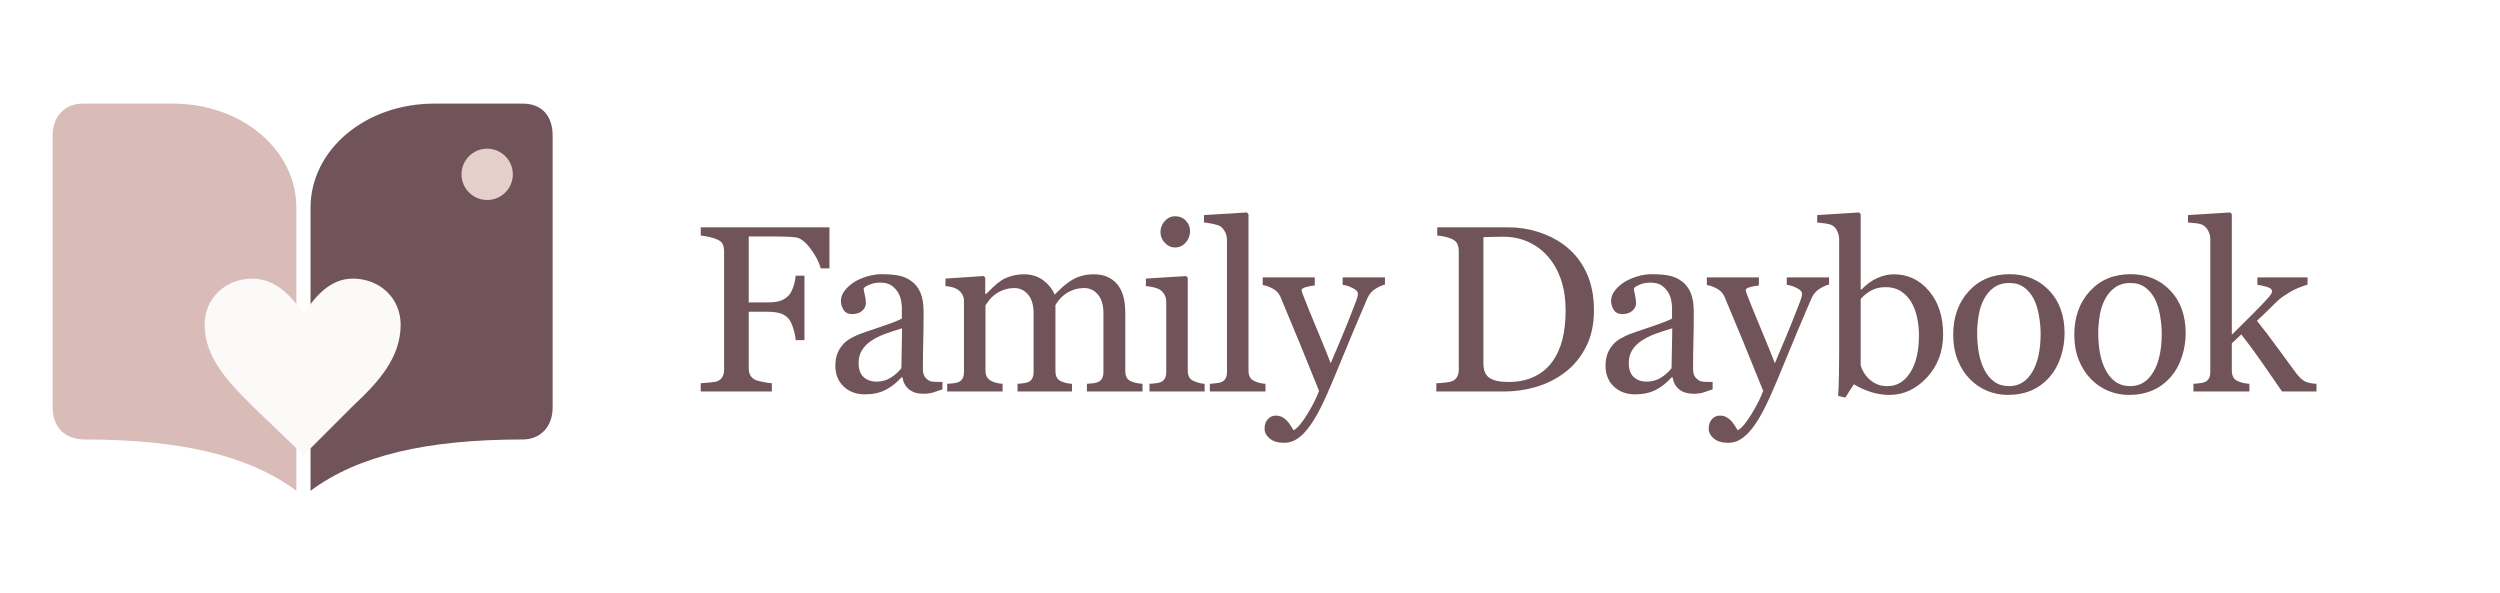
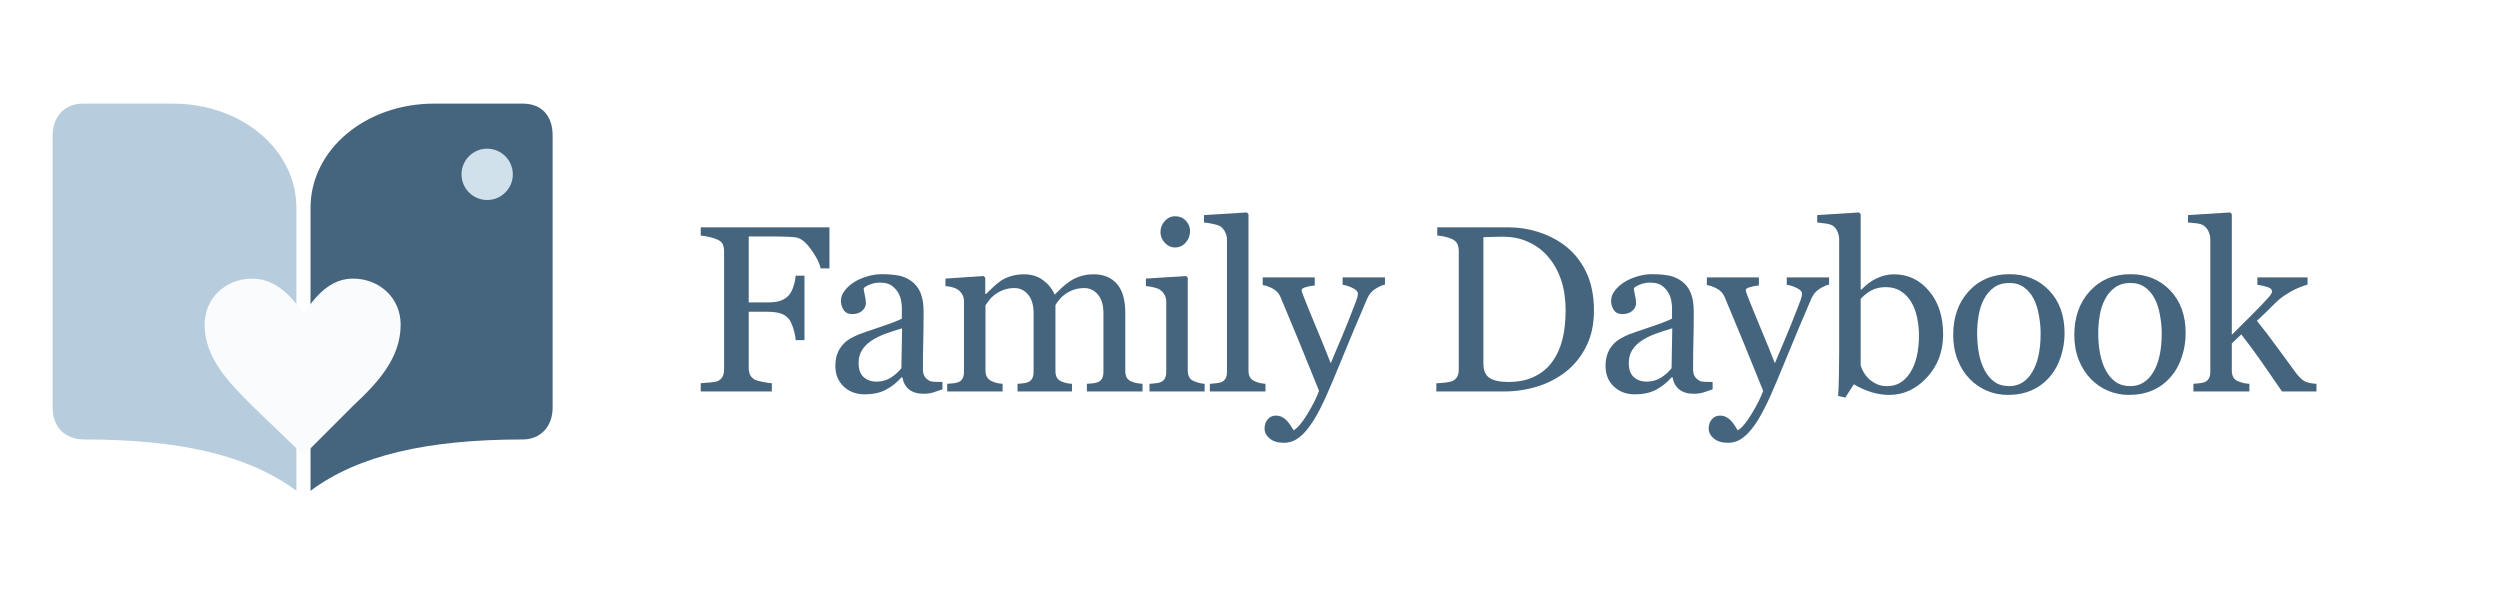
<svg xmlns="http://www.w3.org/2000/svg" viewBox="0 0 760 180" role="img" aria-labelledby="family-daybook-logo-title family-daybook-logo-description">
  <g transform="translate(8)">
-     <path fill="#d9bbb7" d="M17.1 31.5h27.4c21 0 37.6 14 37.6 31.7v86c-14.5-10.8-35.4-15.6-64.4-15.6-6 0-9.7-3.8-9.7-9.7V41.2c0-5.9 3.8-9.7 9.1-9.7Z" />
-     <path fill="#705459" d="M86.4 63.2c0-17.7 16.7-31.7 37.6-31.7h26.9c5.9 0 9.1 3.8 9.1 9.7v82.7c0 5.9-3.8 9.7-9.1 9.7-29 0-50 4.8-64.5 15.6v-86Z" />
-     <circle cx="140.1" cy="53" r="7.8" fill="#e4cfca" />
-     <path fill="#fbfaf8" d="M84.3 95.5c-4.9-7.6-10.2-10.8-15.6-10.8-8.1 0-14.5 5.9-14.5 14 0 10.2 7.5 17.7 14.5 24.7l15.6 15 15-15c7.5-7 14.5-14.5 14.5-24.7 0-8.1-6.4-14-14.5-14-5.4 0-10.2 3.2-15 10.8Z" />
+     <path fill="#b7cddd" d="M17.1 31.5h27.4c21 0 37.6 14 37.6 31.7v86c-14.5-10.8-35.4-15.6-64.4-15.6-6 0-9.7-3.8-9.7-9.7V41.2c0-5.9 3.8-9.7 9.1-9.7Z" />
+     <path fill="#45657e" d="M86.4 63.2c0-17.7 16.7-31.7 37.6-31.7h26.9c5.9 0 9.1 3.8 9.1 9.7v82.7c0 5.9-3.8 9.7-9.1 9.7-29 0-50 4.8-64.5 15.6v-86Z" />
+     <circle cx="140.1" cy="53" r="7.8" fill="#d0e1ec" />
+     <path fill="#f9fbfc" d="M84.3 95.5c-4.9-7.6-10.2-10.8-15.6-10.8-8.1 0-14.5 5.9-14.5 14 0 10.2 7.5 17.7 14.5 24.7l15.6 15 15-15c7.5-7 14.5-14.5 14.5-24.7 0-8.1-6.4-14-14.5-14-5.4 0-10.2 3.2-15 10.8Z" />
  </g>
-   <g fill="#705459" transform="translate(210 119) scale(0.03515625 -0.03515625)">
+   <g fill="#45657e" transform="translate(210 119) scale(0.03515625 -0.03515625)">
    <path transform="translate(0.000 0.000)" d="M1199 1064L1124 1064Q1103 1143 1036.5 1233Q970 1323 909 1332Q878 1336 835.5 1338Q793 1340 739 1340L501 1340L501 770L664 770Q738 770 779 785.5Q820 801 849 833Q869 855 885.5 901.5Q902 948 907 1001L983 1001L983 444L907 444Q904 488 886.5 544Q869 600 849 625Q819 662 773.5 675.5Q728 689 664 689L501 689L501 200Q501 167 514 141Q527 115 560 99Q575 92 625 82Q675 72 701 71L701 0L86 0L86 71Q116 73 166 77.5Q216 82 231 89Q261 102 274.5 127.5Q288 153 288 189L288 1213Q288 1246 277 1271.5Q266 1297 231 1313Q204 1326 158.5 1336Q113 1346 86 1348L86 1419L1199 1419Z" />
    <path transform="translate(1170.111 0.000)" d="M1006 18Q959 1 923.5 -9.5Q888 -20 843 -20Q765 -20 718.5 16.5Q672 53 659 123L653 123Q588 51 513.5 13Q439 -25 334 -25Q223 -25 151.5 43Q80 111 80 221Q80 278 96 323Q112 368 144 404Q169 434 210 457.5Q251 481 287 495Q332 512 469.5 558Q607 604 655 630L655 729Q655 742 649.5 779Q644 816 626 849Q606 886 569.5 913.5Q533 941 466 941Q420 941 380.5 925.5Q341 910 325 893Q325 873 334.5 834Q344 795 344 762Q344 727 312.5 698Q281 669 225 669Q175 669 151.5 704.5Q128 740 128 784Q128 830 160.5 872Q193 914 245 947Q290 975 354 994.5Q418 1014 479 1014Q563 1014 625.5 1002.5Q688 991 739 953Q790 916 816.5 852.5Q843 789 843 689Q843 546 840 435.5Q837 325 837 194Q837 155 850.5 132Q864 109 892 93Q907 84 939.5 83Q972 82 1006 82ZM657 546Q572 521 508 497Q444 473 389 437Q339 403 310 356.5Q281 310 281 246Q281 163 324.5 124Q368 85 435 85Q506 85 560 119.5Q614 154 651 201Z" />
    <path transform="translate(2145.222 0.000)" d="M1761 0L1280 0L1280 66Q1303 68 1326.5 70Q1350 72 1368 78Q1396 87 1409.5 109.5Q1423 132 1423 168L1423 677Q1423 781 1375.5 837.5Q1328 894 1257 894Q1208 894 1165 879Q1122 864 1086 837Q1057 815 1037.5 789.5Q1018 764 1008 747L1008 178Q1008 143 1020 120.5Q1032 98 1061 86Q1084 77 1102.5 72.5Q1121 68 1151 66L1151 0L680 0L680 66Q703 68 724.5 70Q746 72 764 78Q792 87 805.5 109.5Q819 132 819 168L819 677Q819 781 771.5 837.5Q724 894 653 894Q604 894 561 878.5Q518 863 482 836Q453 814 433 786.5Q413 759 403 745L403 180Q403 146 417 123Q431 100 459 88Q480 78 502 73Q524 68 551 66L551 0L72 0L72 66Q95 68 119.5 70Q144 72 162 78Q190 87 203.5 109.5Q217 132 217 168L217 781Q217 813 202.5 838.5Q188 864 162 882Q143 894 115 901.5Q87 909 57 911L57 976L387 998L401 984L401 843L408 843Q433 868 469 902Q505 936 536 957Q571 981 623.5 997Q676 1013 737 1013Q833 1013 902 961.5Q971 910 1001 837Q1037 872 1064.5 898.5Q1092 925 1137 955Q1175 981 1226.5 997Q1278 1013 1341 1013Q1466 1013 1539 931Q1612 849 1612 679L1612 178Q1612 143 1624 120.5Q1636 98 1665 86Q1688 77 1710.5 72.5Q1733 68 1761 66Z" />
    <path transform="translate(3892.333 0.000)" d="M551 0L74 0L74 66Q97 68 121.5 70Q146 72 164 78Q192 87 205.5 109.5Q219 132 219 168L219 777Q219 809 204.5 835.5Q190 862 164 880Q145 892 109 900.5Q73 909 43 911L43 976L391 998L405 984L405 180Q405 145 418.5 122Q432 99 461 88Q483 79 504 73.5Q525 68 551 66ZM425 1387Q425 1330 387.5 1287.5Q350 1245 295 1245Q244 1245 206.5 1285.5Q169 1326 169 1378Q169 1433 206.5 1474Q244 1515 295 1515Q352 1515 388.5 1476.5Q425 1438 425 1387Z" />
    <path transform="translate(4435.444 0.000)" d="M534 0L53 0L53 66Q76 68 102 70.5Q128 73 145 78Q173 87 187 109.5Q201 132 201 168L201 1310Q201 1346 185.5 1377.5Q170 1409 145 1427Q127 1439 79 1449Q31 1459 2 1461L2 1525L373 1548L387 1533L387 180Q387 145 400 122.5Q413 100 442 88Q464 78 485.5 73Q507 68 534 66Z" />
    <path transform="translate(4964.556 0.000)" d="M-3 -322Q-3 -272 24.5 -240.5Q52 -209 93 -209Q125 -209 148 -221Q171 -233 189 -252Q204 -267 221 -293Q238 -319 248 -336Q298 -309 367.5 -195Q437 -81 468 5Q373 242 296 429Q219 616 135 816Q116 862 71 887.5Q26 913 -19 920L-19 986L431 986L431 916Q401 915 359 903.5Q317 892 317 877Q317 871 321.5 857Q326 843 332 828Q370 729 448 542.5Q526 356 569 244Q614 351 662.5 465.5Q711 580 771 736Q778 755 791 788.5Q804 822 804 846Q804 872 758.5 894.5Q713 917 672 922L672 986L1038 986L1038 924Q1008 919 959 889.5Q910 860 886 806Q767 530 674.5 303Q582 76 534 -31Q471 -171 421.5 -249.5Q372 -328 325 -373Q279 -415 241.5 -429.5Q204 -444 164 -444Q86 -444 41.5 -407Q-3 -370 -3 -322Z" />
    <path transform="translate(6352.778 0.000)" d="M1457 701Q1457 520 1389 387Q1321 254 1212 169Q1102 84 965 42Q828 0 682 0L94 0L94 71Q123 71 169.5 76.5Q216 82 231 89Q261 102 274.5 127.5Q288 153 288 189L288 1213Q288 1247 276.5 1274Q265 1301 231 1317Q200 1332 164 1339Q128 1346 102 1348L102 1419L722 1419Q850 1419 974 1379.5Q1098 1340 1190 1273Q1315 1184 1386 1040Q1457 896 1457 701ZM1212 702Q1212 845 1174 960.5Q1136 1076 1063 1162Q994 1244 893.5 1291Q793 1338 670 1338Q629 1338 577.5 1336.5Q526 1335 501 1334L501 243Q501 152 554 117Q607 82 717 82Q844 82 939 127Q1034 172 1093 252Q1155 336 1183.5 446.5Q1212 557 1212 702Z" />
    <path transform="translate(7829.889 0.000)" d="M1006 18Q959 1 923.5 -9.5Q888 -20 843 -20Q765 -20 718.5 16.5Q672 53 659 123L653 123Q588 51 513.5 13Q439 -25 334 -25Q223 -25 151.5 43Q80 111 80 221Q80 278 96 323Q112 368 144 404Q169 434 210 457.5Q251 481 287 495Q332 512 469.5 558Q607 604 655 630L655 729Q655 742 649.5 779Q644 816 626 849Q606 886 569.5 913.5Q533 941 466 941Q420 941 380.5 925.5Q341 910 325 893Q325 873 334.5 834Q344 795 344 762Q344 727 312.5 698Q281 669 225 669Q175 669 151.5 704.5Q128 740 128 784Q128 830 160.5 872Q193 914 245 947Q290 975 354 994.5Q418 1014 479 1014Q563 1014 625.5 1002.5Q688 991 739 953Q790 916 816.5 852.5Q843 789 843 689Q843 546 840 435.5Q837 325 837 194Q837 155 850.5 132Q864 109 892 93Q907 84 939.5 83Q972 82 1006 82ZM657 546Q572 521 508 497Q444 473 389 437Q339 403 310 356.5Q281 310 281 246Q281 163 324.5 124Q368 85 435 85Q506 85 560 119.5Q614 154 651 201Z" />
    <path transform="translate(8805.000 0.000)" d="M-3 -322Q-3 -272 24.5 -240.5Q52 -209 93 -209Q125 -209 148 -221Q171 -233 189 -252Q204 -267 221 -293Q238 -319 248 -336Q298 -309 367.5 -195Q437 -81 468 5Q373 242 296 429Q219 616 135 816Q116 862 71 887.5Q26 913 -19 920L-19 986L431 986L431 916Q401 915 359 903.5Q317 892 317 877Q317 871 321.5 857Q326 843 332 828Q370 729 448 542.5Q526 356 569 244Q614 351 662.5 465.5Q711 580 771 736Q778 755 791 788.5Q804 822 804 846Q804 872 758.5 894.5Q713 917 672 922L672 986L1038 986L1038 924Q1008 919 959 889.5Q910 860 886 806Q767 530 674.5 303Q582 76 534 -31Q471 -171 421.5 -249.5Q372 -328 325 -373Q279 -415 241.5 -429.5Q204 -444 164 -444Q86 -444 41.5 -407Q-3 -370 -3 -322Z" />
    <path transform="translate(9756.111 0.000)" d="M1073 494Q1073 272 933 121Q793 -30 608 -30Q527 -30 448.5 -5Q370 20 301 62L227 -53L165 -39Q170 35 172 139Q174 243 174 340L174 1316Q174 1350 158.5 1384Q143 1418 119 1433Q100 1446 55.5 1452.5Q11 1459 -16 1461L-16 1525L346 1548L360 1533L360 883L367 881Q429 947 502.5 980Q576 1013 647 1013Q829 1013 951 869Q1073 725 1073 494ZM864 487Q864 561 848 638Q832 715 798 772Q764 830 709 866Q654 902 577 902Q507 902 454.5 874.5Q402 847 360 800L360 226Q366 202 383.5 170Q401 138 431 109Q461 81 499 63.5Q537 46 592 46Q714 46 789 164Q864 282 864 487Z" />
    <path transform="translate(10846.222 0.000)" d="M1033 503Q1033 399 1000 298.5Q967 198 906 128Q837 48 746 9Q655 -30 542 -30Q448 -30 363 5.5Q278 41 212 109Q147 176 108.5 272.5Q70 369 70 489Q70 720 204.5 867Q339 1014 557 1014Q764 1014 898.5 874.5Q1033 735 1033 503ZM826 501Q826 576 811 659.5Q796 743 766 801Q734 863 682 900.5Q630 938 555 938Q478 938 423.5 900Q369 862 335 796Q303 735 290 657Q277 579 277 506Q277 410 292.5 328.5Q308 247 342 183Q376 119 427.5 82.5Q479 46 555 46Q680 46 753 167Q826 288 826 501Z" />
    <path transform="translate(11893.333 0.000)" d="M1033 503Q1033 399 1000 298.5Q967 198 906 128Q837 48 746 9Q655 -30 542 -30Q448 -30 363 5.5Q278 41 212 109Q147 176 108.5 272.5Q70 369 70 489Q70 720 204.5 867Q339 1014 557 1014Q764 1014 898.5 874.5Q1033 735 1033 503ZM826 501Q826 576 811 659.5Q796 743 766 801Q734 863 682 900.5Q630 938 555 938Q478 938 423.5 900Q369 862 335 796Q303 735 290 657Q277 579 277 506Q277 410 292.5 328.5Q308 247 342 183Q376 119 427.5 82.5Q479 46 555 46Q680 46 753 167Q826 288 826 501Z" />
    <path transform="translate(12940.444 0.000)" d="M1117 0L819 0Q741 113 652 242Q563 371 467 493L385 416L385 182Q385 146 398 122.5Q411 99 440 88Q464 78 486 73Q508 68 537 66L537 0L53 0L53 66Q76 68 101 70.5Q126 73 143 78Q171 87 185 109.5Q199 132 199 168L199 1314Q199 1351 183.5 1383.5Q168 1416 143 1433Q122 1449 77.5 1454Q33 1459 6 1461L6 1525L371 1548L385 1533L385 490Q463 568 553.5 657.5Q644 747 706 817Q714 826 723.5 840.5Q733 855 733 864Q733 891 689.5 904Q646 917 606 922L606 986L1040 986L1040 924Q956 899 891.5 861.5Q827 824 793 794Q769 774 725 729Q681 684 602 611Q684 510 786.5 369Q889 228 936 165Q980 106 1015 88Q1050 70 1117 66Z" />
  </g>
</svg>
